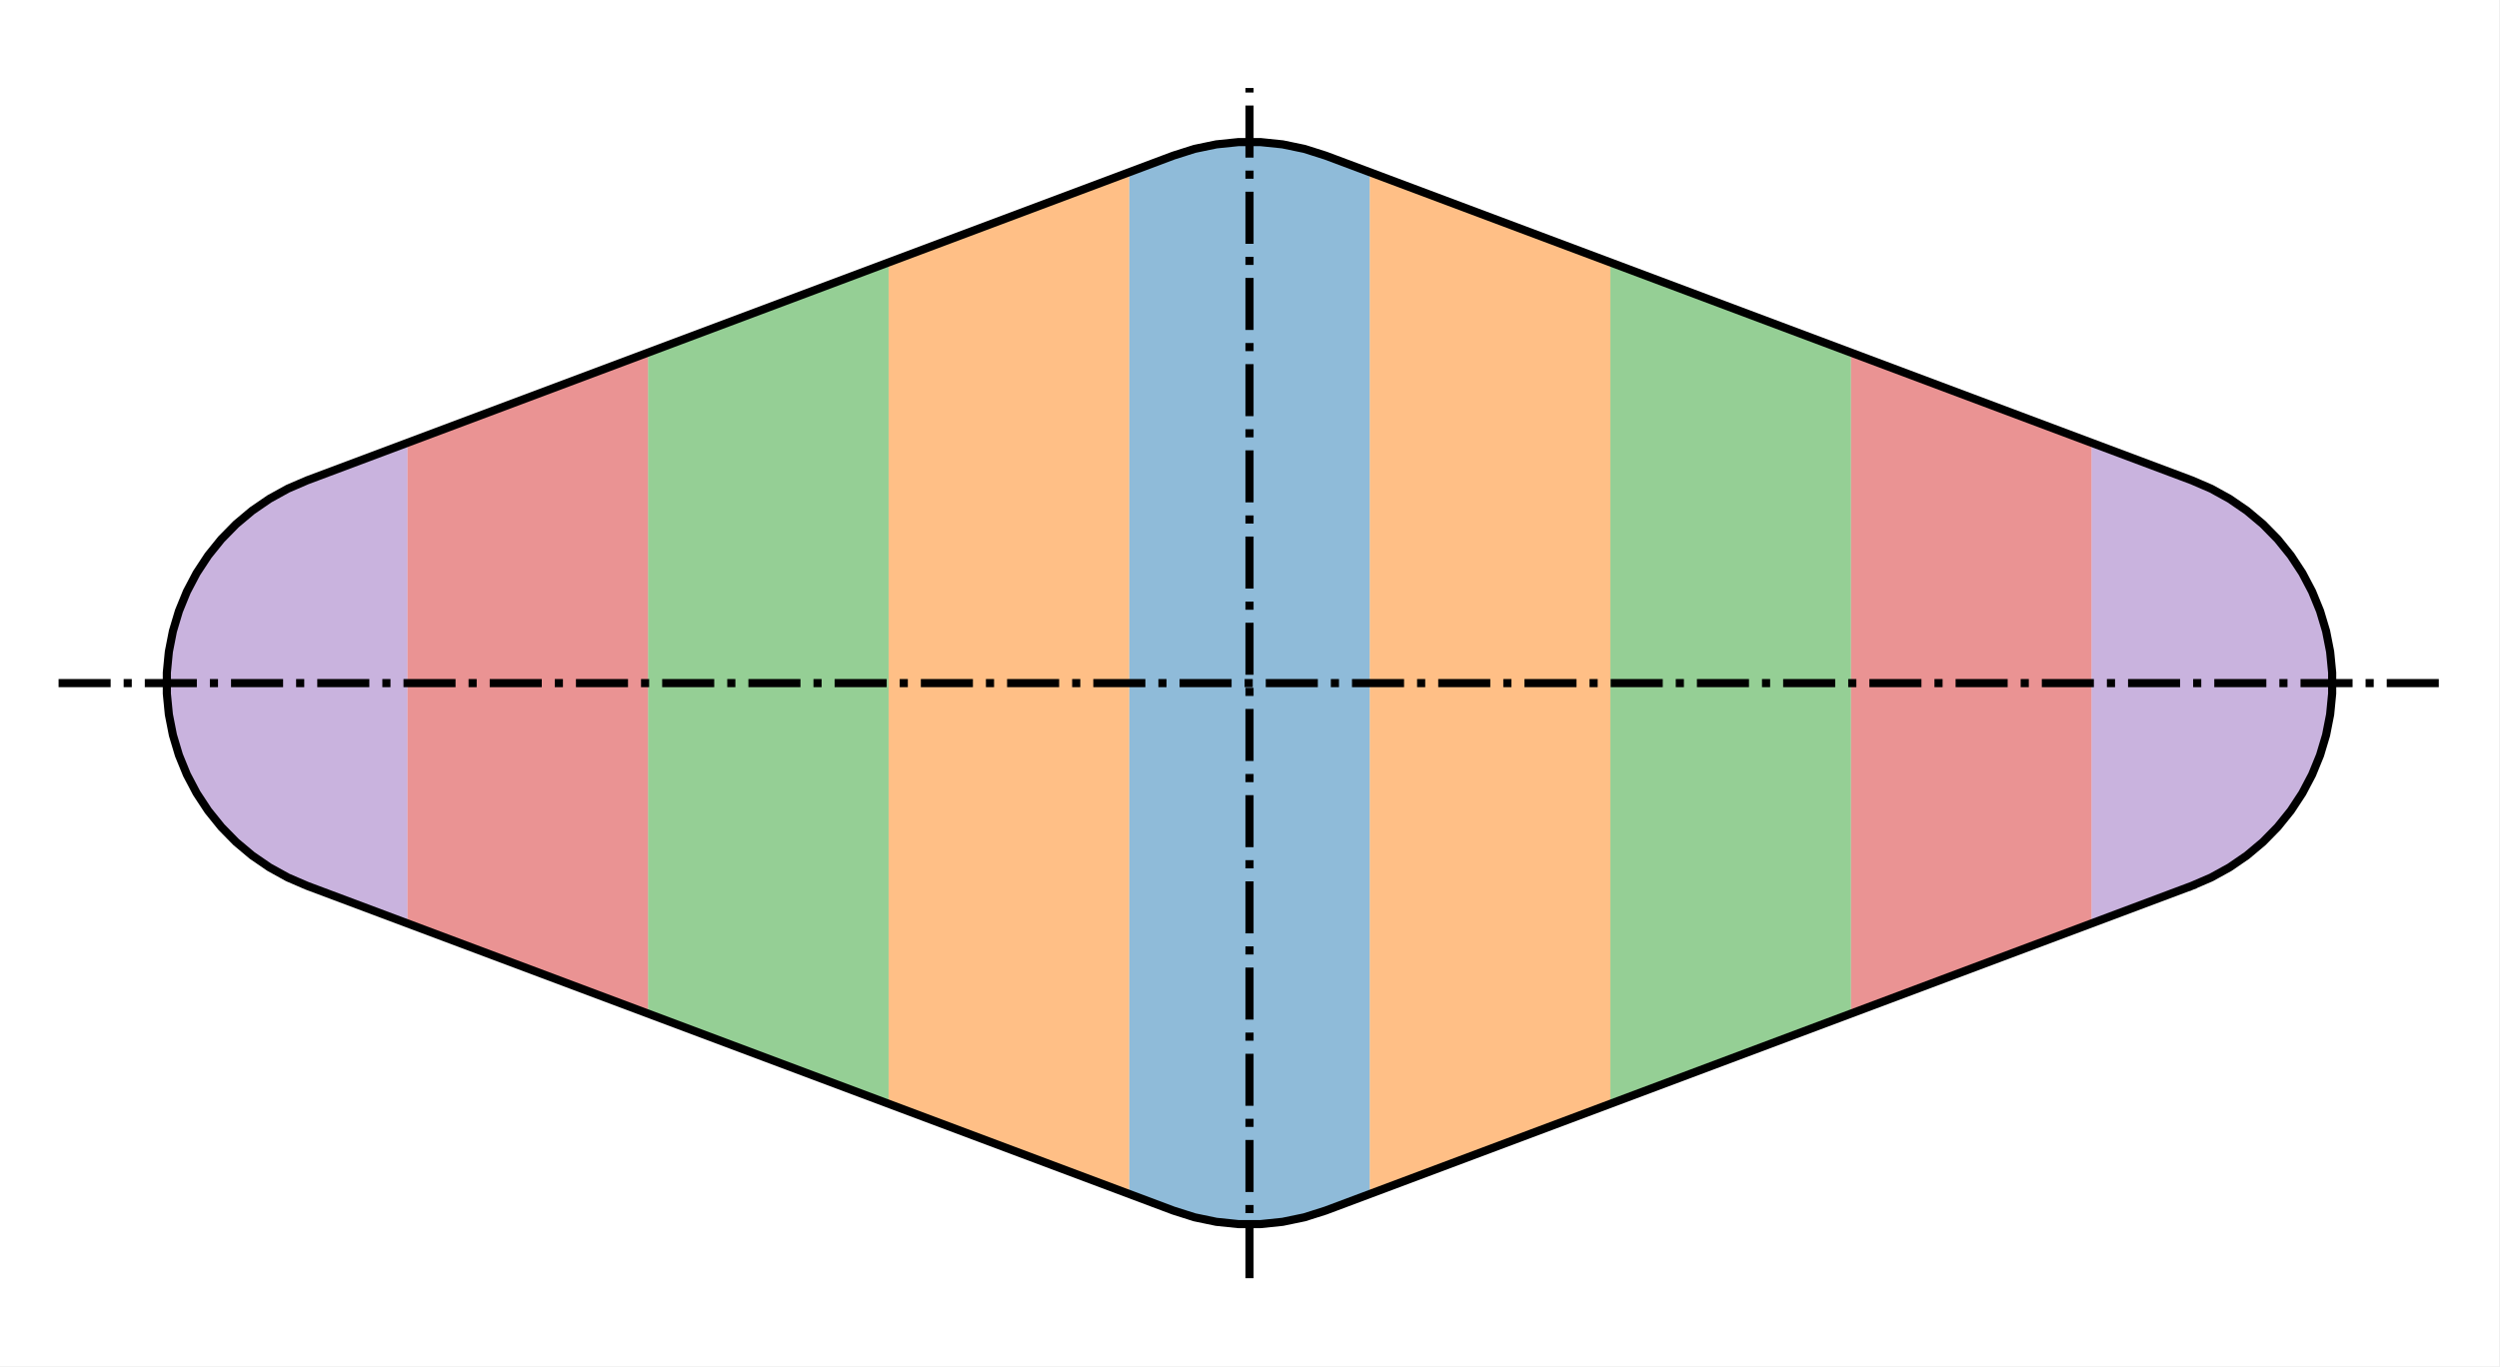
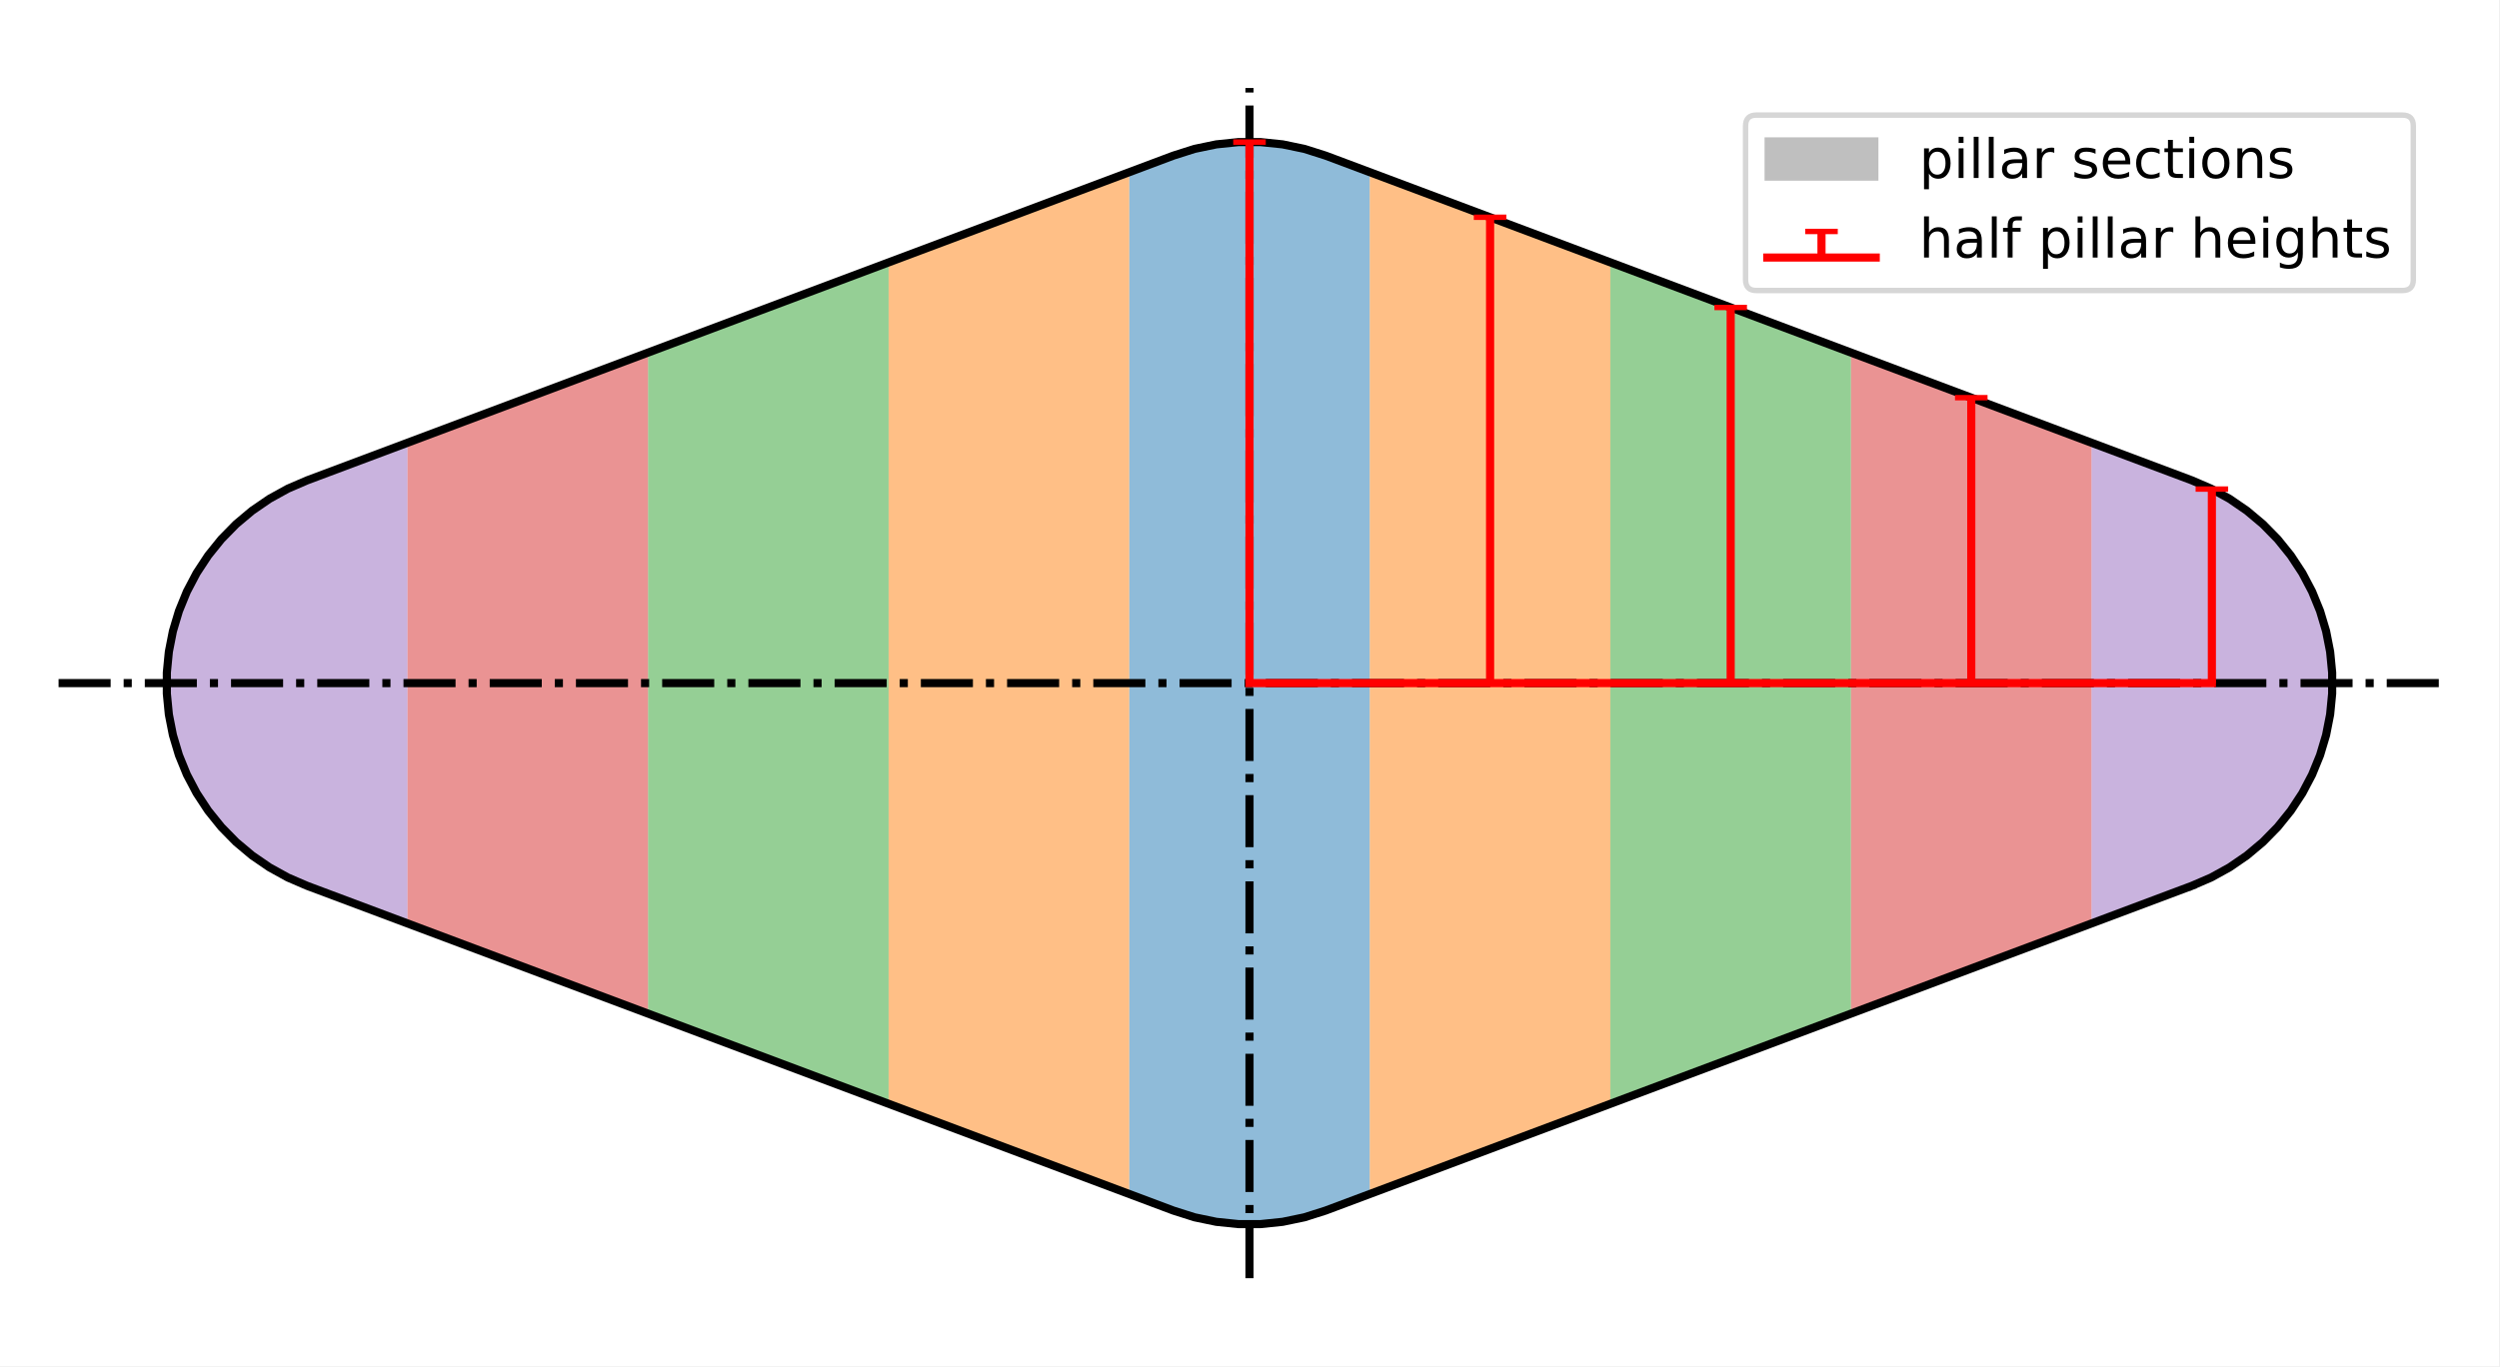
- <svg xmlns="http://www.w3.org/2000/svg" width="460.8pt" height="252pt" viewBox="0 0 460.8 252" version="1.1">
+ <svg xmlns="http://www.w3.org/2000/svg" xmlns:xlink="http://www.w3.org/1999/xlink" width="460.8pt" height="252pt" viewBox="0 0 460.8 252" version="1.1">
  <defs>
    <style type="text/css">*{stroke-linejoin: round; stroke-linecap: butt}</style>
  </defs>
  <g id="figure_1">
    <g id="patch_1">
      <path d="M 0 252  L 460.8 252  L 460.8 0  L 0 0  z " style="fill: #ffffff" />
    </g>
    <g id="axes_1">
      <g id="patch_2">
-         <path d="M 230.4 225.789  L 230.4 26.211  L 228.354 26.211  L 224.284 26.63  L 220.277 27.463  L 216.377 28.701  L 208.218 31.761  L 208.218 220.239  L 216.377 223.299  L 220.277 224.537  L 224.284 225.37  L 228.354 225.789  L 230.4 225.789  L 230.4 225.789  L 230.4 26.211  L 232.446 26.211  L 236.516 26.63  L 240.523 27.463  L 244.423 28.701  L 252.582 31.761  L 252.582 220.239  L 244.423 223.299  L 240.523 224.537  L 236.516 225.37  L 232.446 225.789  z " clip-path="url(#pd84ba6c850)" style="fill: #1f77b4; opacity: 0.5" />
+         <path d="M 230.4 225.789  L 230.4 26.211  L 228.354 26.211  L 224.284 26.63  L 220.277 27.463  L 216.377 28.701  L 208.218 31.761  L 208.218 220.239  L 216.377 223.299  L 220.277 224.537  L 224.284 225.37  L 228.354 225.789  L 230.4 225.789  L 230.4 225.789  L 230.4 26.211  L 232.446 26.211  L 236.516 26.63  L 240.523 27.463  L 244.423 28.701  L 252.582 31.761  L 252.582 220.239  L 244.423 223.299  L 240.523 224.537  L 236.516 225.37  L 232.446 225.789  z " clip-path="url(#p4eba7eadf8)" style="fill: #1f77b4; opacity: 0.5" />
      </g>
      <g id="patch_3">
-         <path d="M 208.218 220.239  L 208.218 31.761  L 163.855 48.397  L 163.855 203.603  L 208.218 220.239  L 252.582 220.239  L 252.582 31.761  L 296.945 48.397  L 296.945 203.603  L 252.582 220.239  z " clip-path="url(#pd84ba6c850)" style="fill: #ff7f0e; opacity: 0.5" />
+         <path d="M 208.218 220.239  L 208.218 31.761  L 163.855 48.397  L 163.855 203.603  L 208.218 220.239  L 252.582 220.239  L 252.582 31.761  L 296.945 48.397  L 296.945 203.603  L 252.582 220.239  z " clip-path="url(#p4eba7eadf8)" style="fill: #ff7f0e; opacity: 0.5" />
      </g>
      <g id="patch_4">
-         <path d="M 163.855 203.603  L 163.855 48.397  L 119.491 65.034  L 119.491 186.966  L 163.855 203.603  L 296.945 203.603  L 296.945 48.397  L 341.309 65.034  L 341.309 186.966  L 296.945 203.603  z " clip-path="url(#pd84ba6c850)" style="fill: #2ca02c; opacity: 0.5" />
+         <path d="M 163.855 203.603  L 163.855 48.397  L 119.491 65.034  L 119.491 186.966  L 163.855 203.603  L 296.945 203.603  L 296.945 48.397  L 341.309 65.034  L 341.309 186.966  L 296.945 203.603  z " clip-path="url(#p4eba7eadf8)" style="fill: #2ca02c; opacity: 0.5" />
      </g>
      <g id="patch_5">
-         <path d="M 119.491 186.966  L 119.491 65.034  L 75.127 81.67  L 75.127 170.33  L 119.491 186.966  L 341.309 186.966  L 341.309 65.034  L 385.673 81.67  L 385.673 170.33  L 341.309 186.966  z " clip-path="url(#pd84ba6c850)" style="fill: #d62728; opacity: 0.5" />
+         <path d="M 119.491 186.966  L 119.491 65.034  L 75.127 81.67  L 75.127 170.33  L 119.491 186.966  L 341.309 186.966  L 341.309 65.034  L 385.673 81.67  L 385.673 170.33  L 341.309 186.966  z " clip-path="url(#p4eba7eadf8)" style="fill: #d62728; opacity: 0.5" />
      </g>
      <g id="patch_6">
-         <path d="M 75.127 170.33  L 75.127 81.67  L 56.631 88.606  L 53.076 90.139  L 49.687 92.009  L 46.495 94.199  L 43.53 96.687  L 40.82 99.45  L 38.389 102.463  L 36.262 105.697  L 34.458 109.122  L 32.994 112.705  L 31.884 116.414  L 31.138 120.212  L 30.764 124.065  L 30.764 127.935  L 31.138 131.788  L 31.884 135.586  L 32.994 139.295  L 34.458 142.878  L 36.262 146.303  L 38.389 149.537  L 40.82 152.55  L 43.53 155.313  L 46.495 157.801  L 49.687 159.991  L 53.076 161.861  L 56.631 163.394  L 75.127 170.33  L 385.673 170.33  L 385.673 81.67  L 404.169 88.606  L 407.724 90.139  L 411.113 92.009  L 414.305 94.199  L 417.27 96.687  L 419.98 99.45  L 422.411 102.463  L 424.538 105.697  L 426.342 109.122  L 427.806 112.705  L 428.916 116.414  L 429.662 120.212  L 430.036 124.065  L 430.036 127.935  L 429.662 131.788  L 428.916 135.586  L 427.806 139.295  L 426.342 142.878  L 424.538 146.303  L 422.411 149.537  L 419.98 152.55  L 417.27 155.313  L 414.305 157.801  L 411.113 159.991  L 407.724 161.861  L 404.169 163.394  L 385.673 170.33  z " clip-path="url(#pd84ba6c850)" style="fill: #9467bd; opacity: 0.5" />
+         <path d="M 75.127 170.33  L 75.127 81.67  L 56.631 88.606  L 53.076 90.139  L 49.687 92.009  L 46.495 94.199  L 43.53 96.687  L 40.82 99.45  L 38.389 102.463  L 36.262 105.697  L 34.458 109.122  L 32.994 112.705  L 31.884 116.414  L 31.138 120.212  L 30.764 124.065  L 30.764 127.935  L 31.138 131.788  L 31.884 135.586  L 32.994 139.295  L 34.458 142.878  L 36.262 146.303  L 38.389 149.537  L 40.82 152.55  L 43.53 155.313  L 46.495 157.801  L 49.687 159.991  L 53.076 161.861  L 56.631 163.394  L 75.127 170.33  L 385.673 170.33  L 385.673 81.67  L 404.169 88.606  L 407.724 90.139  L 411.113 92.009  L 414.305 94.199  L 417.27 96.687  L 419.98 99.45  L 422.411 102.463  L 424.538 105.697  L 426.342 109.122  L 427.806 112.705  L 428.916 116.414  L 429.662 120.212  L 430.036 124.065  L 430.036 127.935  L 429.662 131.788  L 428.916 135.586  L 427.806 139.295  L 426.342 142.878  L 424.538 146.303  L 422.411 149.537  L 419.98 152.55  L 417.27 155.313  L 414.305 157.801  L 411.113 159.991  L 407.724 161.861  L 404.169 163.394  L 385.673 170.33  z " clip-path="url(#p4eba7eadf8)" style="fill: #9467bd; opacity: 0.5" />
+       </g>
+       <g id="patch_7">
+         <path clip-path="url(#p4eba7eadf8)" style="fill: #808080; opacity: 0.5; stroke: #808080; stroke-linejoin: miter" />
      </g>
      <g id="line2d_1">
-         <path d="M 404.169 163.394  L 244.423 223.299  L 240.523 224.537  L 236.516 225.37  L 232.446 225.789  L 228.354 225.789  L 224.284 225.37  L 220.277 224.537  L 216.377 223.299  L 56.631 163.394  L 53.076 161.861  L 49.687 159.991  L 46.495 157.801  L 43.53 155.313  L 40.82 152.55  L 38.389 149.537  L 36.262 146.303  L 34.458 142.878  L 32.994 139.295  L 31.884 135.586  L 31.138 131.788  L 30.764 127.935  L 30.764 124.065  L 31.138 120.212  L 31.884 116.414  L 32.994 112.705  L 34.458 109.122  L 36.262 105.697  L 38.389 102.463  L 40.82 99.45  L 43.53 96.687  L 46.495 94.199  L 49.687 92.009  L 53.076 90.139  L 56.631 88.606  L 216.377 28.701  L 220.277 27.463  L 224.284 26.63  L 228.354 26.211  L 232.446 26.211  L 236.516 26.63  L 240.523 27.463  L 244.423 28.701  L 404.169 88.606  L 407.724 90.139  L 411.113 92.009  L 414.305 94.199  L 417.27 96.687  L 419.98 99.45  L 422.411 102.463  L 424.538 105.697  L 426.342 109.122  L 427.806 112.705  L 428.916 116.414  L 429.662 120.212  L 430.036 124.065  L 430.036 127.935  L 429.662 131.788  L 428.916 135.586  L 427.806 139.295  L 426.342 142.878  L 424.538 146.303  L 422.411 149.537  L 419.98 152.55  L 417.27 155.313  L 414.305 157.801  L 411.113 159.991  L 407.724 161.861  L 404.169 163.394  " clip-path="url(#pd84ba6c850)" style="fill: none; stroke: #000000; stroke-width: 1.5; stroke-linecap: square" />
+         <path d="M 404.169 163.394  L 244.423 223.299  L 240.523 224.537  L 236.516 225.37  L 232.446 225.789  L 228.354 225.789  L 224.284 225.37  L 220.277 224.537  L 216.377 223.299  L 56.631 163.394  L 53.076 161.861  L 49.687 159.991  L 46.495 157.801  L 43.53 155.313  L 40.82 152.55  L 38.389 149.537  L 36.262 146.303  L 34.458 142.878  L 32.994 139.295  L 31.884 135.586  L 31.138 131.788  L 30.764 127.935  L 30.764 124.065  L 31.138 120.212  L 31.884 116.414  L 32.994 112.705  L 34.458 109.122  L 36.262 105.697  L 38.389 102.463  L 40.82 99.45  L 43.53 96.687  L 46.495 94.199  L 49.687 92.009  L 53.076 90.139  L 56.631 88.606  L 216.377 28.701  L 220.277 27.463  L 224.284 26.63  L 228.354 26.211  L 232.446 26.211  L 236.516 26.63  L 240.523 27.463  L 244.423 28.701  L 404.169 88.606  L 407.724 90.139  L 411.113 92.009  L 414.305 94.199  L 417.27 96.687  L 419.98 99.45  L 422.411 102.463  L 424.538 105.697  L 426.342 109.122  L 427.806 112.705  L 428.916 116.414  L 429.662 120.212  L 430.036 124.065  L 430.036 127.935  L 429.662 131.788  L 428.916 135.586  L 427.806 139.295  L 426.342 142.878  L 424.538 146.303  L 422.411 149.537  L 419.98 152.55  L 417.27 155.313  L 414.305 157.801  L 411.113 159.991  L 407.724 161.861  L 404.169 163.394  " clip-path="url(#p4eba7eadf8)" style="fill: none; stroke: #000000; stroke-width: 1.5; stroke-linecap: square" />
      </g>
      <g id="line2d_2">
-         <path d="M 230.4 235.768  L 230.4 16.232  " clip-path="url(#pd84ba6c850)" style="fill: none; stroke-dasharray: 9.6,2.4,1.5,2.4; stroke-dashoffset: 0; stroke: #000000; stroke-width: 1.5" />
+         <path d="M 230.4 235.768  L 230.4 16.232  " clip-path="url(#p4eba7eadf8)" style="fill: none; stroke-dasharray: 9.6,2.4,1.5,2.4; stroke-dashoffset: 0; stroke: #000000; stroke-width: 1.5" />
      </g>
      <g id="line2d_3">
-         <path d="M 10.8 126  L 450 126  " clip-path="url(#pd84ba6c850)" style="fill: none; stroke-dasharray: 9.6,2.4,1.5,2.4; stroke-dashoffset: 0; stroke: #000000; stroke-width: 1.5" />
+         <path d="M 10.8 126  L 450 126  " clip-path="url(#p4eba7eadf8)" style="fill: none; stroke-dasharray: 9.6,2.4,1.5,2.4; stroke-dashoffset: 0; stroke: #000000; stroke-width: 1.5" />
+       </g>
+       <g id="LineCollection_1">
+         <path d="M 230.4 126  L 230.4 26.211  " clip-path="url(#p4eba7eadf8)" style="fill: none; stroke: #ff0000; stroke-width: 1.5" />
+         <path d="M 274.764 126  L 274.764 40.079  " clip-path="url(#p4eba7eadf8)" style="fill: none; stroke: #ff0000; stroke-width: 1.5" />
+         <path d="M 319.127 126  L 319.127 56.715  " clip-path="url(#p4eba7eadf8)" style="fill: none; stroke: #ff0000; stroke-width: 1.5" />
+         <path d="M 363.491 126  L 363.491 73.352  " clip-path="url(#p4eba7eadf8)" style="fill: none; stroke: #ff0000; stroke-width: 1.5" />
+         <path d="M 407.855 126  L 407.855 90.212  " clip-path="url(#p4eba7eadf8)" style="fill: none; stroke: #ff0000; stroke-width: 1.5" />
+       </g>
+       <g id="line2d_4">
+         <defs>
+           <path id="mb8651c09cf" d="M 3 0  L -3 -0  " style="stroke: #ff0000" />
+         </defs>
+         <g clip-path="url(#p4eba7eadf8)">
+           <use xlink:href="#mb8651c09cf" x="230.4" y="26.211" style="fill: #ff0000; stroke: #ff0000" />
+           <use xlink:href="#mb8651c09cf" x="274.764" y="40.079" style="fill: #ff0000; stroke: #ff0000" />
+           <use xlink:href="#mb8651c09cf" x="319.127" y="56.715" style="fill: #ff0000; stroke: #ff0000" />
+           <use xlink:href="#mb8651c09cf" x="363.491" y="73.352" style="fill: #ff0000; stroke: #ff0000" />
+           <use xlink:href="#mb8651c09cf" x="407.855" y="90.212" style="fill: #ff0000; stroke: #ff0000" />
+         </g>
+       </g>
+       <g id="line2d_5">
+         <path d="M 230.4 126  L 407.855 126  " clip-path="url(#p4eba7eadf8)" style="fill: none; stroke: #ff0000; stroke-width: 1.5; stroke-linecap: square" />
+       </g>
+       <g id="legend_1">
+         <g id="patch_8">
+           <path d="M 323.873 53.588  L 443 53.588  Q 445 53.588 445 51.588  L 445 23.232  Q 445 21.232 443 21.232  L 323.873 21.232  Q 321.873 21.232 321.873 23.232  L 321.873 51.588  Q 321.873 53.588 323.873 53.588  z " style="fill: #ffffff; opacity: 0.8; stroke: #cccccc; stroke-linejoin: miter" />
+         </g>
+         <g id="patch_9">
+           <path d="M 325.873 32.83  L 345.873 32.83  L 345.873 25.83  L 325.873 25.83  z " style="fill: #808080; opacity: 0.5; stroke: #808080; stroke-linejoin: miter" />
+         </g>
+         <g id="text_1">
+           <g transform="translate(353.8734 32.83032) scale(0.1 -0.1)">
+             <defs>
+               <path id="DejaVuSans-70" d="M 1159 525  L 1159 -1331  L 581 -1331  L 581 3500  L 1159 3500  L 1159 2969  Q 1341 3281 1617 3432  Q 1894 3584 2278 3584  Q 2916 3584 3314 3078  Q 3713 2572 3713 1747  Q 3713 922 3314 415  Q 2916 -91 2278 -91  Q 1894 -91 1617 61  Q 1341 213 1159 525  z M 3116 1747  Q 3116 2381 2855 2742  Q 2594 3103 2138 3103  Q 1681 3103 1420 2742  Q 1159 2381 1159 1747  Q 1159 1113 1420 752  Q 1681 391 2138 391  Q 2594 391 2855 752  Q 3116 1113 3116 1747  z " transform="scale(0.015625)" />
+               <path id="DejaVuSans-69" d="M 603 3500  L 1178 3500  L 1178 0  L 603 0  L 603 3500  z M 603 4863  L 1178 4863  L 1178 4134  L 603 4134  L 603 4863  z " transform="scale(0.015625)" />
+               <path id="DejaVuSans-6c" d="M 603 4863  L 1178 4863  L 1178 0  L 603 0  L 603 4863  z " transform="scale(0.015625)" />
+               <path id="DejaVuSans-61" d="M 2194 1759  Q 1497 1759 1228 1600  Q 959 1441 959 1056  Q 959 750 1161 570  Q 1363 391 1709 391  Q 2188 391 2477 730  Q 2766 1069 2766 1631  L 2766 1759  L 2194 1759  z M 3341 1997  L 3341 0  L 2766 0  L 2766 531  Q 2569 213 2275 61  Q 1981 -91 1556 -91  Q 1019 -91 701 211  Q 384 513 384 1019  Q 384 1609 779 1909  Q 1175 2209 1959 2209  L 2766 2209  L 2766 2266  Q 2766 2663 2505 2880  Q 2244 3097 1772 3097  Q 1472 3097 1187 3025  Q 903 2953 641 2809  L 641 3341  Q 956 3463 1253 3523  Q 1550 3584 1831 3584  Q 2591 3584 2966 3190  Q 3341 2797 3341 1997  z " transform="scale(0.015625)" />
+               <path id="DejaVuSans-72" d="M 2631 2963  Q 2534 3019 2420 3045  Q 2306 3072 2169 3072  Q 1681 3072 1420 2755  Q 1159 2438 1159 1844  L 1159 0  L 581 0  L 581 3500  L 1159 3500  L 1159 2956  Q 1341 3275 1631 3429  Q 1922 3584 2338 3584  Q 2397 3584 2469 3576  Q 2541 3569 2628 3553  L 2631 2963  z " transform="scale(0.015625)" />
+               <path id="DejaVuSans-20" transform="scale(0.015625)" />
+               <path id="DejaVuSans-73" d="M 2834 3397  L 2834 2853  Q 2591 2978 2328 3040  Q 2066 3103 1784 3103  Q 1356 3103 1142 2972  Q 928 2841 928 2578  Q 928 2378 1081 2264  Q 1234 2150 1697 2047  L 1894 2003  Q 2506 1872 2764 1633  Q 3022 1394 3022 966  Q 3022 478 2636 193  Q 2250 -91 1575 -91  Q 1294 -91 989 -36  Q 684 19 347 128  L 347 722  Q 666 556 975 473  Q 1284 391 1588 391  Q 1994 391 2212 530  Q 2431 669 2431 922  Q 2431 1156 2273 1281  Q 2116 1406 1581 1522  L 1381 1569  Q 847 1681 609 1914  Q 372 2147 372 2553  Q 372 3047 722 3315  Q 1072 3584 1716 3584  Q 2034 3584 2315 3537  Q 2597 3491 2834 3397  z " transform="scale(0.015625)" />
+               <path id="DejaVuSans-65" d="M 3597 1894  L 3597 1613  L 953 1613  Q 991 1019 1311 708  Q 1631 397 2203 397  Q 2534 397 2845 478  Q 3156 559 3463 722  L 3463 178  Q 3153 47 2828 -22  Q 2503 -91 2169 -91  Q 1331 -91 842 396  Q 353 884 353 1716  Q 353 2575 817 3079  Q 1281 3584 2069 3584  Q 2775 3584 3186 3129  Q 3597 2675 3597 1894  z M 3022 2063  Q 3016 2534 2758 2815  Q 2500 3097 2075 3097  Q 1594 3097 1305 2825  Q 1016 2553 972 2059  L 3022 2063  z " transform="scale(0.015625)" />
+               <path id="DejaVuSans-63" d="M 3122 3366  L 3122 2828  Q 2878 2963 2633 3030  Q 2388 3097 2138 3097  Q 1578 3097 1268 2742  Q 959 2388 959 1747  Q 959 1106 1268 751  Q 1578 397 2138 397  Q 2388 397 2633 464  Q 2878 531 3122 666  L 3122 134  Q 2881 22 2623 -34  Q 2366 -91 2075 -91  Q 1284 -91 818 406  Q 353 903 353 1747  Q 353 2603 823 3093  Q 1294 3584 2113 3584  Q 2378 3584 2631 3529  Q 2884 3475 3122 3366  z " transform="scale(0.015625)" />
+               <path id="DejaVuSans-74" d="M 1172 4494  L 1172 3500  L 2356 3500  L 2356 3053  L 1172 3053  L 1172 1153  Q 1172 725 1289 603  Q 1406 481 1766 481  L 2356 481  L 2356 0  L 1766 0  Q 1100 0 847 248  Q 594 497 594 1153  L 594 3053  L 172 3053  L 172 3500  L 594 3500  L 594 4494  L 1172 4494  z " transform="scale(0.015625)" />
+               <path id="DejaVuSans-6f" d="M 1959 3097  Q 1497 3097 1228 2736  Q 959 2375 959 1747  Q 959 1119 1226 758  Q 1494 397 1959 397  Q 2419 397 2687 759  Q 2956 1122 2956 1747  Q 2956 2369 2687 2733  Q 2419 3097 1959 3097  z M 1959 3584  Q 2709 3584 3137 3096  Q 3566 2609 3566 1747  Q 3566 888 3137 398  Q 2709 -91 1959 -91  Q 1206 -91 779 398  Q 353 888 353 1747  Q 353 2609 779 3096  Q 1206 3584 1959 3584  z " transform="scale(0.015625)" />
+               <path id="DejaVuSans-6e" d="M 3513 2113  L 3513 0  L 2938 0  L 2938 2094  Q 2938 2591 2744 2837  Q 2550 3084 2163 3084  Q 1697 3084 1428 2787  Q 1159 2491 1159 1978  L 1159 0  L 581 0  L 581 3500  L 1159 3500  L 1159 2956  Q 1366 3272 1645 3428  Q 1925 3584 2291 3584  Q 2894 3584 3203 3211  Q 3513 2838 3513 2113  z " transform="scale(0.015625)" />
+             </defs>
+             <use xlink:href="#DejaVuSans-70" />
+             <use xlink:href="#DejaVuSans-69" x="63.477" />
+             <use xlink:href="#DejaVuSans-6c" x="91.26" />
+             <use xlink:href="#DejaVuSans-6c" x="119.043" />
+             <use xlink:href="#DejaVuSans-61" x="146.826" />
+             <use xlink:href="#DejaVuSans-72" x="208.105" />
+             <use xlink:href="#DejaVuSans-20" x="249.219" />
+             <use xlink:href="#DejaVuSans-73" x="281.006" />
+             <use xlink:href="#DejaVuSans-65" x="333.105" />
+             <use xlink:href="#DejaVuSans-63" x="394.629" />
+             <use xlink:href="#DejaVuSans-74" x="449.609" />
+             <use xlink:href="#DejaVuSans-69" x="488.818" />
+             <use xlink:href="#DejaVuSans-6f" x="516.602" />
+             <use xlink:href="#DejaVuSans-6e" x="577.783" />
+             <use xlink:href="#DejaVuSans-73" x="641.162" />
+           </g>
+         </g>
+         <g id="line2d_6">
+           <path d="M 335.873 47.508  L 335.873 42.696  " style="fill: none; stroke: #ff0000; stroke-width: 1.5" />
+         </g>
+         <g id="line2d_7">
+           <path d="M 325.873 47.508  L 345.873 47.508  " style="fill: none; stroke: #ff0000; stroke-width: 1.5; stroke-linecap: square" />
+         </g>
+         <g id="line2d_8">
+           <g>
+             <use xlink:href="#mb8651c09cf" x="335.873" y="42.696" style="fill: #ff0000; stroke: #ff0000" />
+           </g>
+         </g>
+         <g id="text_2">
+           <g transform="translate(353.8734 47.50844) scale(0.1 -0.1)">
+             <defs>
+               <path id="DejaVuSans-68" d="M 3513 2113  L 3513 0  L 2938 0  L 2938 2094  Q 2938 2591 2744 2837  Q 2550 3084 2163 3084  Q 1697 3084 1428 2787  Q 1159 2491 1159 1978  L 1159 0  L 581 0  L 581 4863  L 1159 4863  L 1159 2956  Q 1366 3272 1645 3428  Q 1925 3584 2291 3584  Q 2894 3584 3203 3211  Q 3513 2838 3513 2113  z " transform="scale(0.015625)" />
+               <path id="DejaVuSans-66" d="M 2375 4863  L 2375 4384  L 1825 4384  Q 1516 4384 1395 4259  Q 1275 4134 1275 3809  L 1275 3500  L 2222 3500  L 2222 3053  L 1275 3053  L 1275 0  L 697 0  L 697 3053  L 147 3053  L 147 3500  L 697 3500  L 697 3744  Q 697 4328 969 4595  Q 1241 4863 1831 4863  L 2375 4863  z " transform="scale(0.015625)" />
+               <path id="DejaVuSans-67" d="M 2906 1791  Q 2906 2416 2648 2759  Q 2391 3103 1925 3103  Q 1463 3103 1205 2759  Q 947 2416 947 1791  Q 947 1169 1205 825  Q 1463 481 1925 481  Q 2391 481 2648 825  Q 2906 1169 2906 1791  z M 3481 434  Q 3481 -459 3084 -895  Q 2688 -1331 1869 -1331  Q 1566 -1331 1297 -1286  Q 1028 -1241 775 -1147  L 775 -588  Q 1028 -725 1275 -790  Q 1522 -856 1778 -856  Q 2344 -856 2625 -561  Q 2906 -266 2906 331  L 2906 616  Q 2728 306 2450 153  Q 2172 0 1784 0  Q 1141 0 747 490  Q 353 981 353 1791  Q 353 2603 747 3093  Q 1141 3584 1784 3584  Q 2172 3584 2450 3431  Q 2728 3278 2906 2969  L 2906 3500  L 3481 3500  L 3481 434  z " transform="scale(0.015625)" />
+             </defs>
+             <use xlink:href="#DejaVuSans-68" />
+             <use xlink:href="#DejaVuSans-61" x="63.379" />
+             <use xlink:href="#DejaVuSans-6c" x="124.658" />
+             <use xlink:href="#DejaVuSans-66" x="152.441" />
+             <use xlink:href="#DejaVuSans-20" x="187.646" />
+             <use xlink:href="#DejaVuSans-70" x="219.434" />
+             <use xlink:href="#DejaVuSans-69" x="282.91" />
+             <use xlink:href="#DejaVuSans-6c" x="310.693" />
+             <use xlink:href="#DejaVuSans-6c" x="338.477" />
+             <use xlink:href="#DejaVuSans-61" x="366.26" />
+             <use xlink:href="#DejaVuSans-72" x="427.539" />
+             <use xlink:href="#DejaVuSans-20" x="468.652" />
+             <use xlink:href="#DejaVuSans-68" x="500.439" />
+             <use xlink:href="#DejaVuSans-65" x="563.818" />
+             <use xlink:href="#DejaVuSans-69" x="625.342" />
+             <use xlink:href="#DejaVuSans-67" x="653.125" />
+             <use xlink:href="#DejaVuSans-68" x="716.602" />
+             <use xlink:href="#DejaVuSans-74" x="779.98" />
+             <use xlink:href="#DejaVuSans-73" x="819.189" />
+           </g>
+         </g>
      </g>
    </g>
  </g>
  <defs>
-     <clipPath id="pd84ba6c850">
+     <clipPath id="p4eba7eadf8">
      <rect x="10.8" y="16.232" width="439.2" height="219.536" />
    </clipPath>
  </defs>
</svg>
